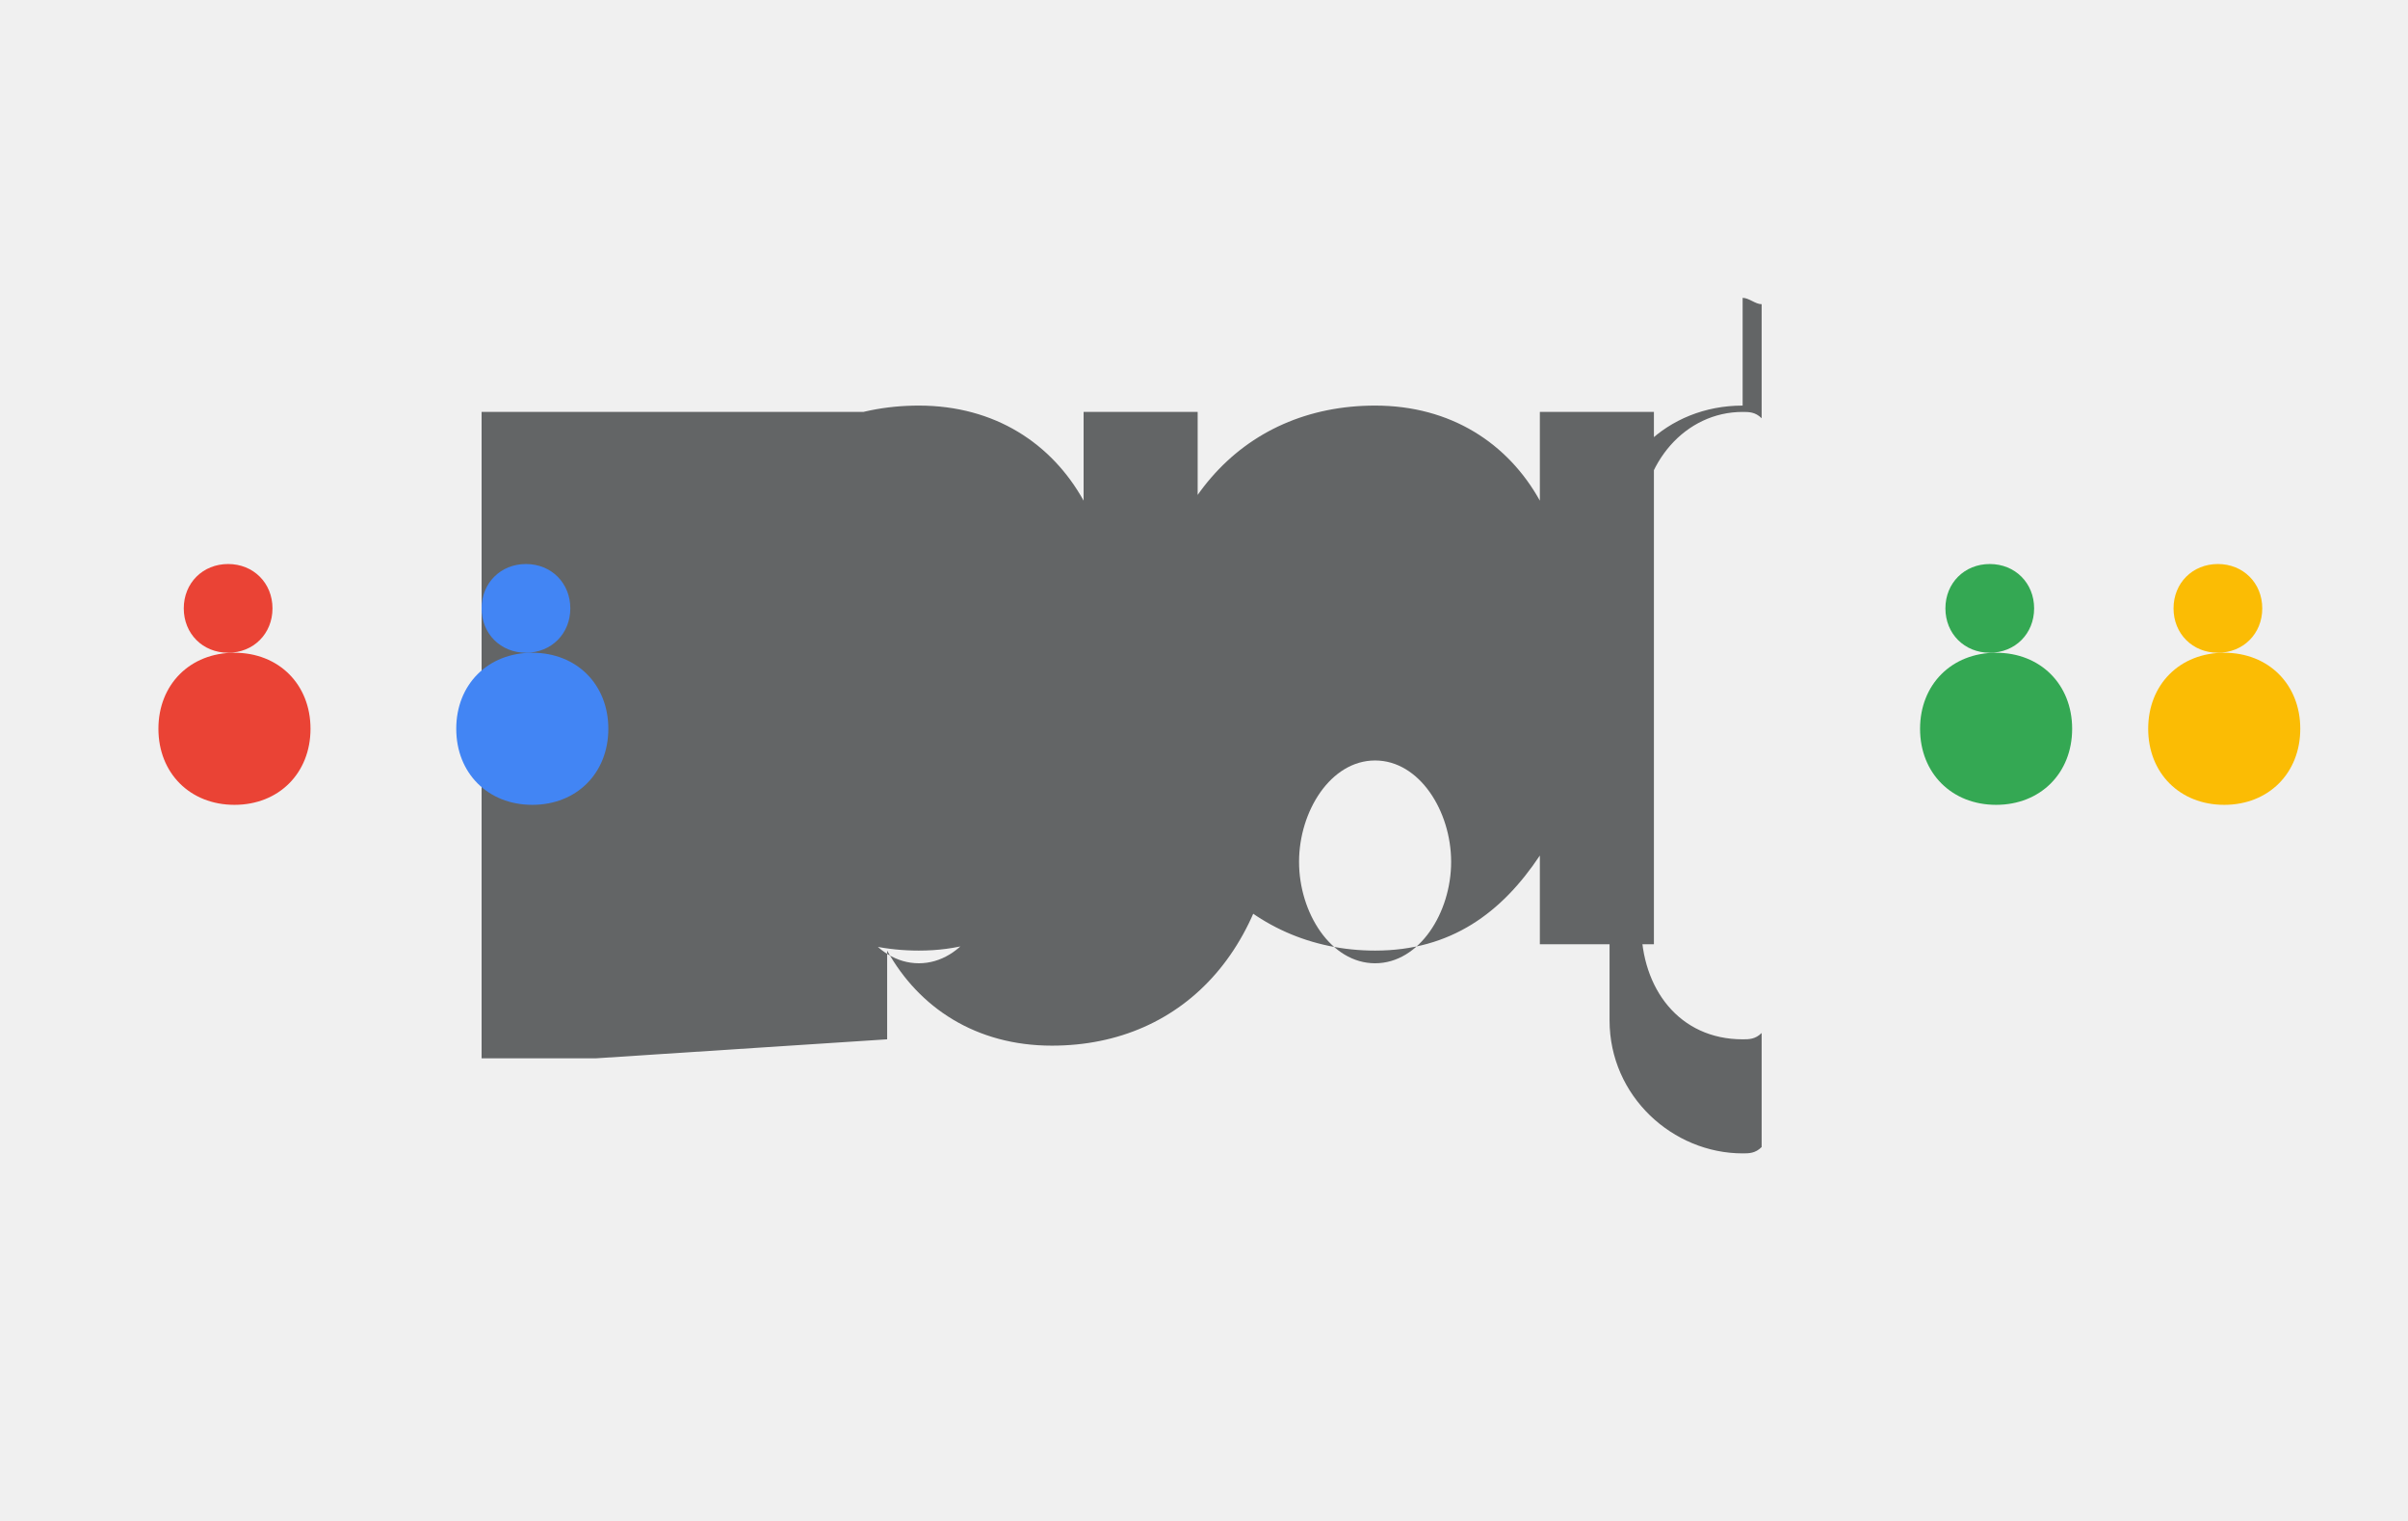
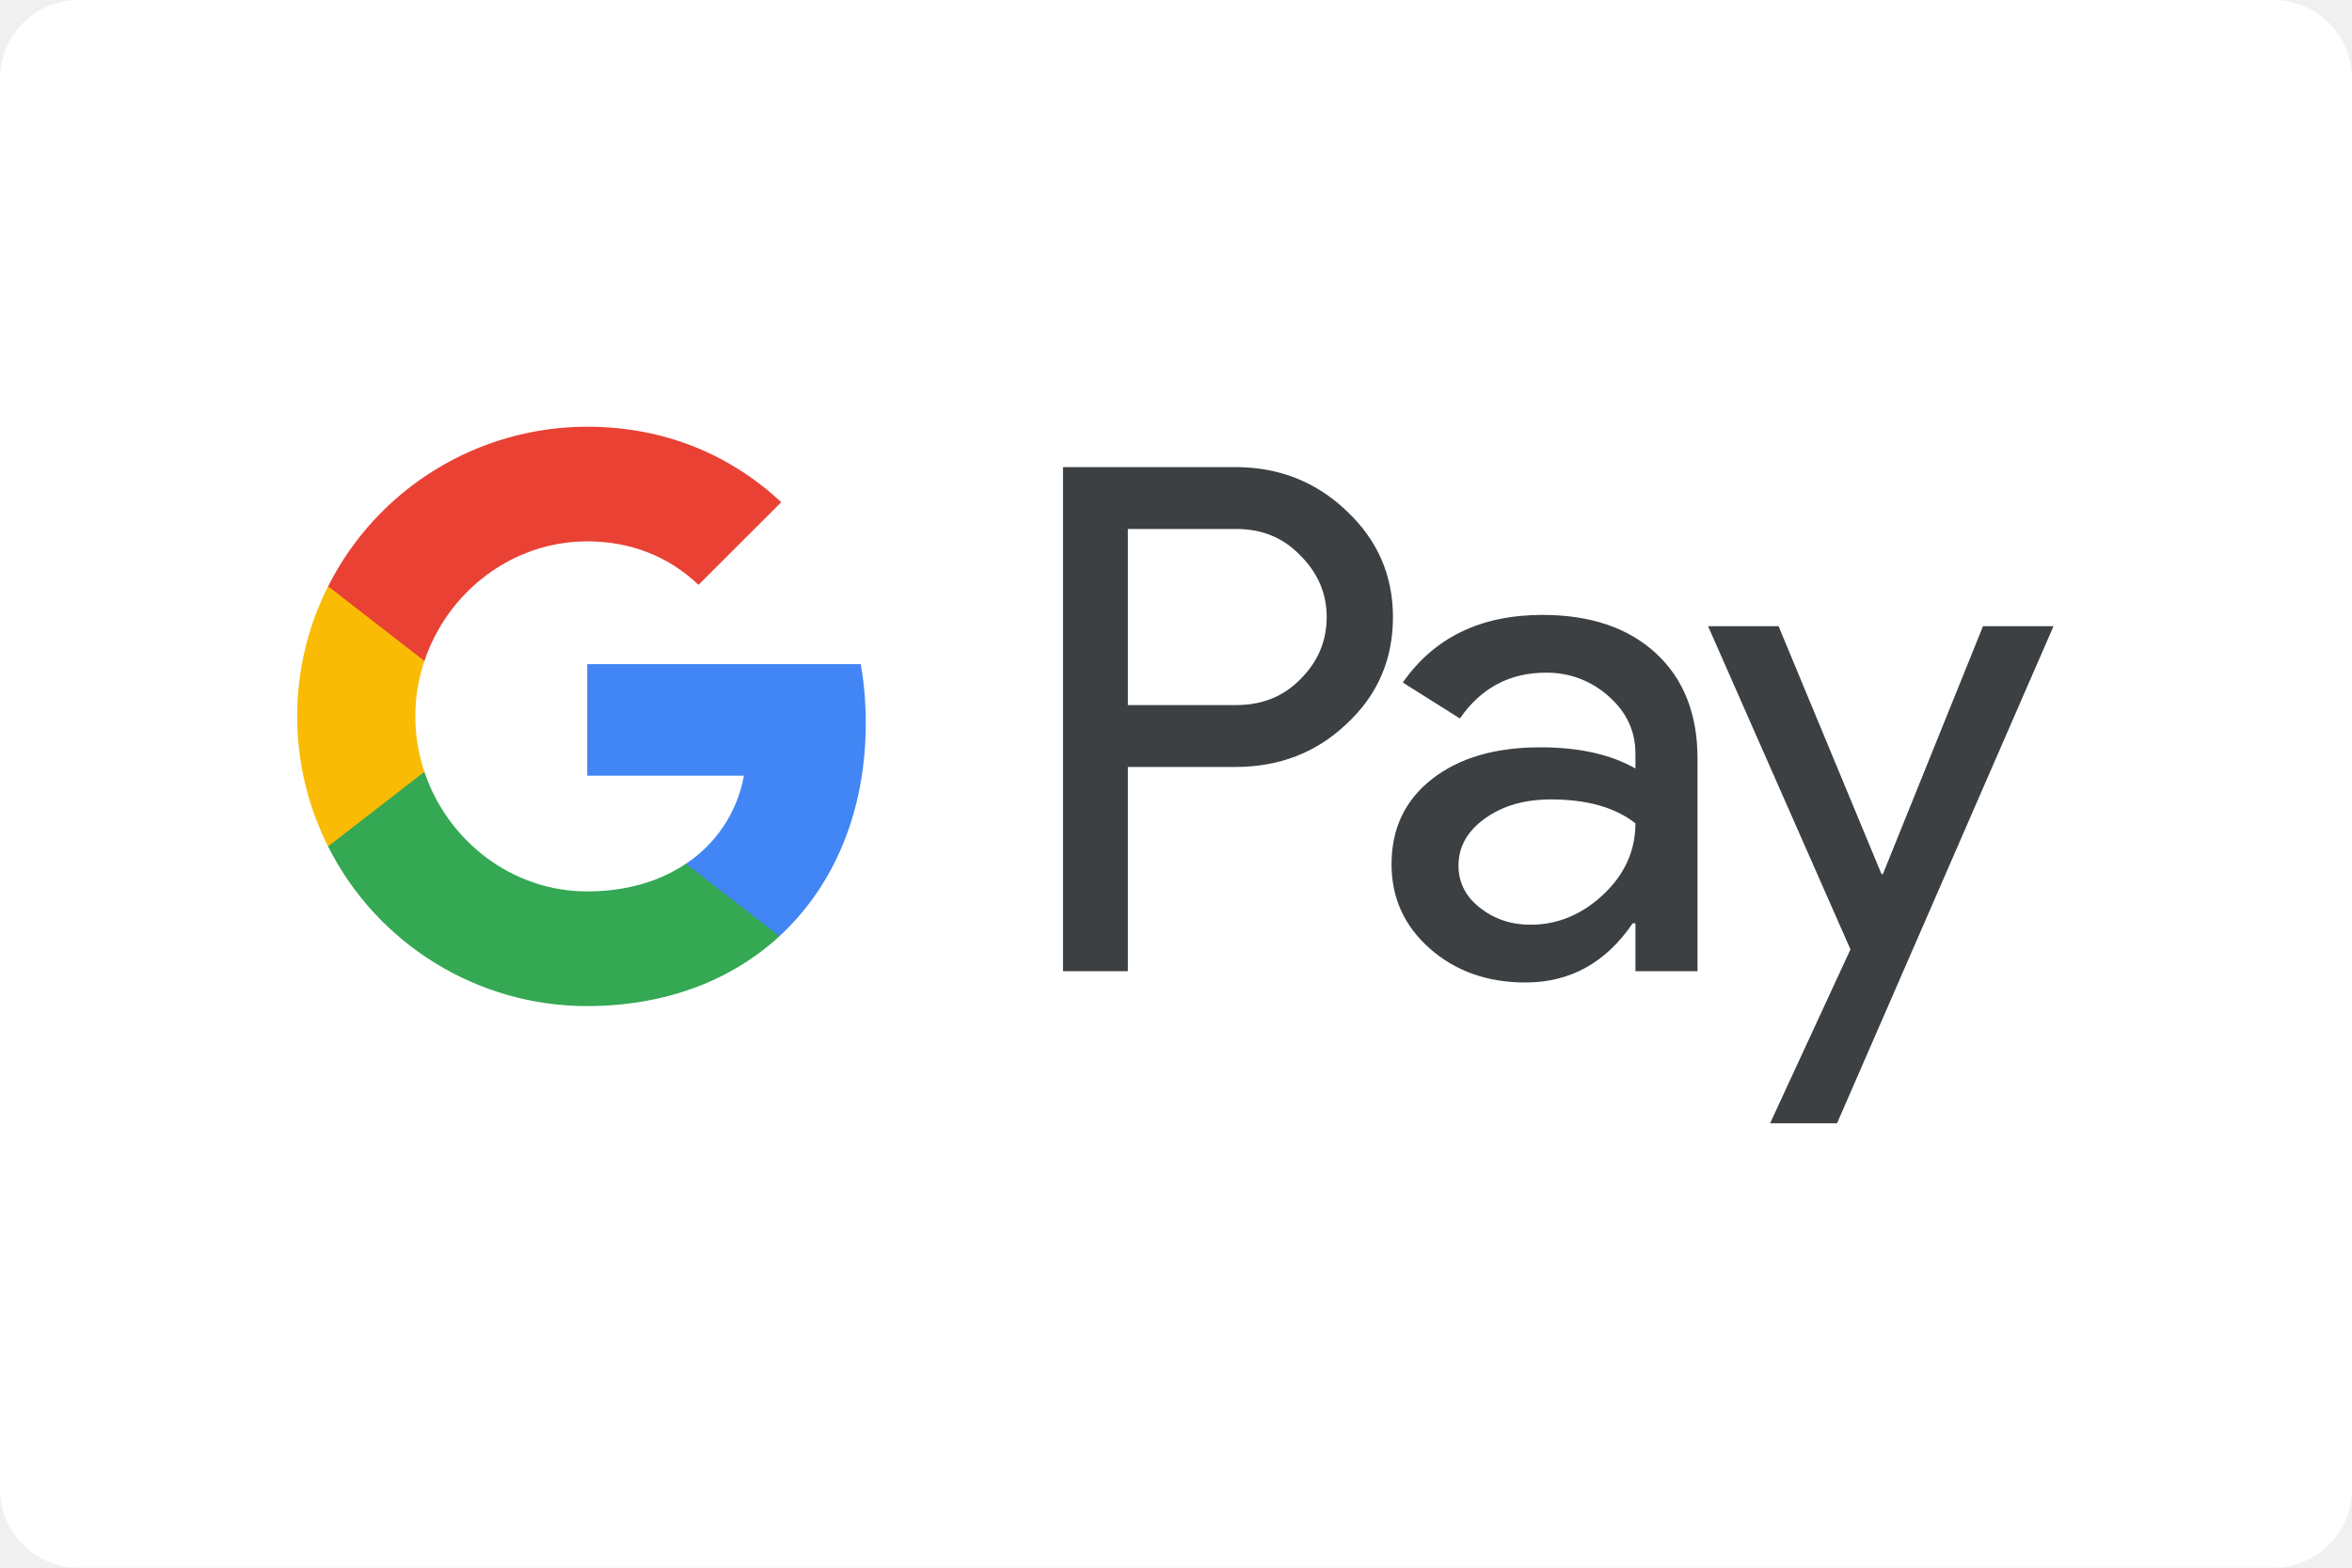
- <svg xmlns="http://www.w3.org/2000/svg" width="38" height="24" viewBox="0 0 38 24">
-   <path fill="#636566" d="M27.5 6.4c-1.2 0-2.1.9-2.1 2v7.7c0 1.2 1 2.1 2.1 2.1.1 0 .2 0 .3-.1v-1.8c-.1.1-.2.1-.3.1-1 0-1.6-.8-1.6-1.8V8.3c0-1 .7-1.8 1.6-1.8.1 0 .2 0 .3.1V4.8c-.1 0-.2-.1-.3-.1zm-10.4.1v1.4c-.5-.9-1.4-1.5-2.6-1.5-2.1 0-3.6 1.6-3.6 4.3s1.6 4.3 3.6 4.3c1.2 0 2-.6 2.6-1.5v1.4h1.8V6.5h-1.8zm-1.4 7.1c0 .8-.5 1.6-1.2 1.6s-1.2-.8-1.2-1.6.5-1.6 1.2-1.6 1.2.8 1.2 1.6zm8.6-7.1v1.4c-.5-.9-1.4-1.5-2.6-1.5-2.1 0-3.6 1.6-3.6 4.3s1.6 4.3 3.6 4.3c1.2 0 2-.6 2.6-1.5v1.4h1.8V6.5h-1.8zm-1.4 7.1c0 .8-.5 1.6-1.2 1.6s-1.2-.8-1.2-1.6.5-1.6 1.2-1.6 1.2.8 1.2 1.6zm-8.9 2.8v-1.4c.5.9 1.4 1.5 2.6 1.5 2.1 0 3.6-1.6 3.6-4.3s-1.6-4.3-3.6-4.3c-1.2 0-2 .6-2.6 1.5V6.5H7.6v10.2h1.8z" />
-   <path fill="#4285F4" d="M9.6 11.5c0-.7-.5-1.2-1.2-1.2s-1.2.5-1.2 1.2.5 1.2 1.2 1.2 1.2-.5 1.2-1.2zm-1.3-2.6c-.4 0-.7.3-.7.7s.3.7.7.7.7-.3.7-.7-.3-.7-.7-.7z" />
-   <path fill="#EA4335" d="M4.9 11.5c0-.7-.5-1.2-1.2-1.2S2.5 10.8 2.5 11.5s.5 1.2 1.2 1.2 1.2-.5 1.2-1.2zm-1.3-2.6c-.4 0-.7.3-.7.7s.3.7.7.7.7-.3.7-.7-.3-.7-.7-.7z" />
-   <path fill="#FBBC04" d="M36.3 11.5c0-.7-.5-1.2-1.2-1.2s-1.2.5-1.2 1.2.5 1.2 1.2 1.2 1.2-.5 1.2-1.2zm-1.3-2.6c-.4 0-.7.3-.7.7s.3.7.7.7.7-.3.7-.7-.3-.7-.7-.7z" />
-   <path fill="#34A853" d="M32.7 11.5c0-.7-.5-1.2-1.2-1.2s-1.2.5-1.2 1.2.5 1.2 1.2 1.2 1.2-.5 1.2-1.2zm-1.3-2.6c-.4 0-.7.3-.7.7s.3.7.7.7.7-.3.7-.7-.3-.7-.7-.7z" />
+ <svg xmlns="http://www.w3.org/2000/svg" width="120" height="80" viewBox="0 0 120 80" fill="none">
+   <rect width="120" height="80" rx="4" fill="white" />
+   <path d="M57.544 26.997V35.98H63.083C64.403 35.98 65.495 35.535 66.357 34.649C67.243 33.764 67.688 32.708 67.688 31.487C67.688 30.29 67.243 29.248 66.357 28.359C65.495 27.45 64.403 26.995 63.083 26.995H57.544V26.997ZM57.544 39.141V49.56H54.235V23.836H63.013C65.242 23.836 67.133 24.577 68.693 26.062C70.277 27.547 71.069 29.355 71.069 31.487C71.069 33.667 70.277 35.489 68.693 36.948C67.16 38.411 65.263 39.139 63.011 39.139H57.544V39.141ZM74.413 44.172C74.413 45.035 74.778 45.752 75.511 46.328C76.242 46.9 77.1 47.189 78.081 47.189C79.473 47.189 80.712 46.674 81.803 45.646C82.897 44.615 83.44 43.405 83.44 42.016C82.408 41.202 80.969 40.795 79.124 40.795C77.781 40.795 76.659 41.121 75.762 41.768C74.862 42.415 74.413 43.213 74.413 44.172ZM78.695 31.379C81.141 31.379 83.07 32.033 84.487 33.337C85.9 34.644 86.608 36.435 86.608 38.71V49.56H83.442V47.118H83.299C81.931 49.129 80.109 50.137 77.83 50.137C75.889 50.137 74.264 49.56 72.957 48.412C71.65 47.261 70.997 45.825 70.997 44.1C70.997 42.278 71.685 40.831 73.065 39.753C74.444 38.675 76.283 38.136 78.587 38.136C80.549 38.136 82.171 38.494 83.44 39.214V38.457C83.44 37.308 82.984 36.332 82.074 35.531C81.196 34.741 80.053 34.311 78.873 34.327C77.025 34.327 75.564 35.104 74.484 36.664L71.571 34.829C73.177 32.53 75.553 31.379 78.695 31.379ZM104.771 31.956L93.727 57.322H90.311L94.411 48.447L87.147 31.956H90.744L95.995 44.604H96.066L101.174 31.954L104.771 31.956Z" fill="#3C4043" />
+   <path d="M44.172 36.895C44.172 35.854 44.084 34.849 43.917 33.89H29.96V39.583H37.955C37.624 41.422 36.556 43.044 34.998 44.076V47.772H39.77C42.564 45.198 44.172 41.392 44.172 36.895Z" fill="#4285F4" />
+   <path d="M29.96 51.34C33.956 51.34 37.317 50.031 39.77 47.774L34.998 44.076C33.672 44.969 31.962 45.49 29.96 45.49C26.102 45.49 22.823 42.89 21.653 39.387H16.738V43.196C19.253 48.191 24.368 51.343 29.96 51.342" fill="#34A853" />
+   <path d="M21.653 39.387C21.035 37.552 21.035 35.565 21.653 33.729V29.921H16.738C15.699 31.978 15.159 34.251 15.161 36.556C15.161 38.943 15.733 41.198 16.738 43.193L21.653 39.385V39.387Z" fill="#FABB05" />
+   <path d="M29.96 27.626C32.142 27.626 34.096 28.374 35.636 29.844V29.846L39.86 25.626C37.299 23.242 33.955 21.776 29.962 21.776C24.37 21.776 19.255 24.926 16.74 29.921L21.655 33.729C22.825 30.227 26.103 27.626 29.962 27.626" fill="#E94235" />
</svg>
